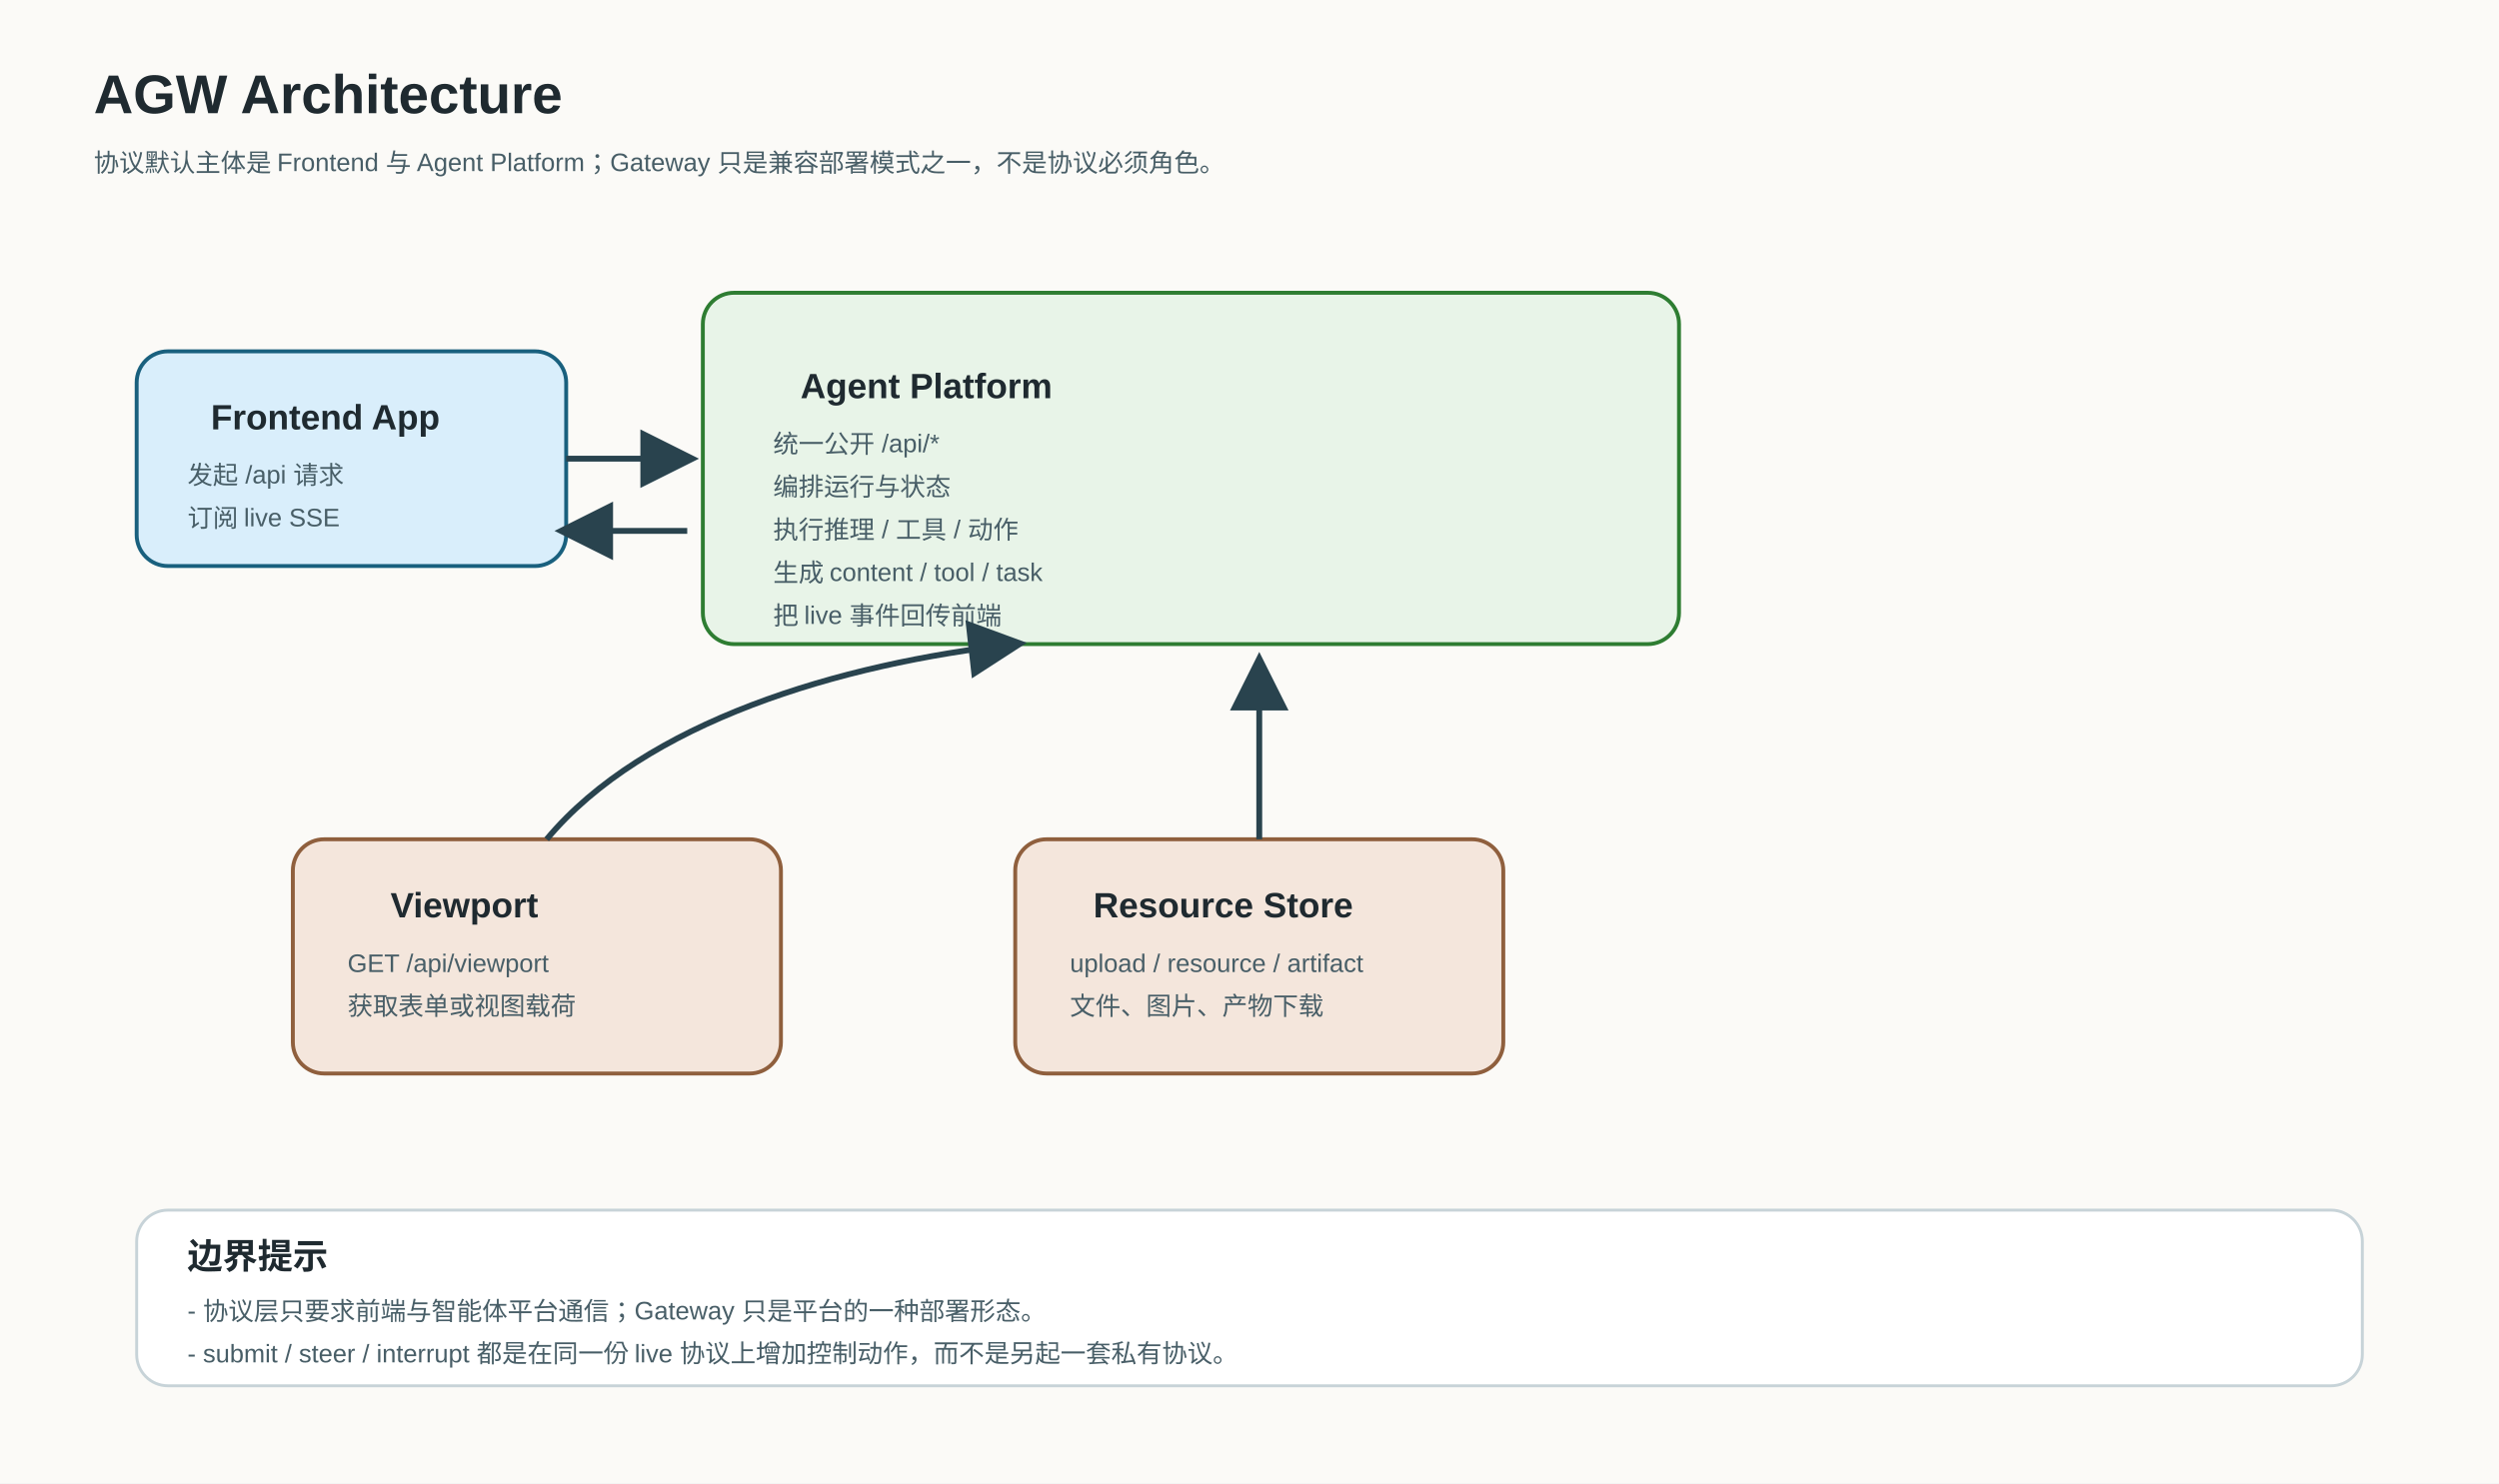
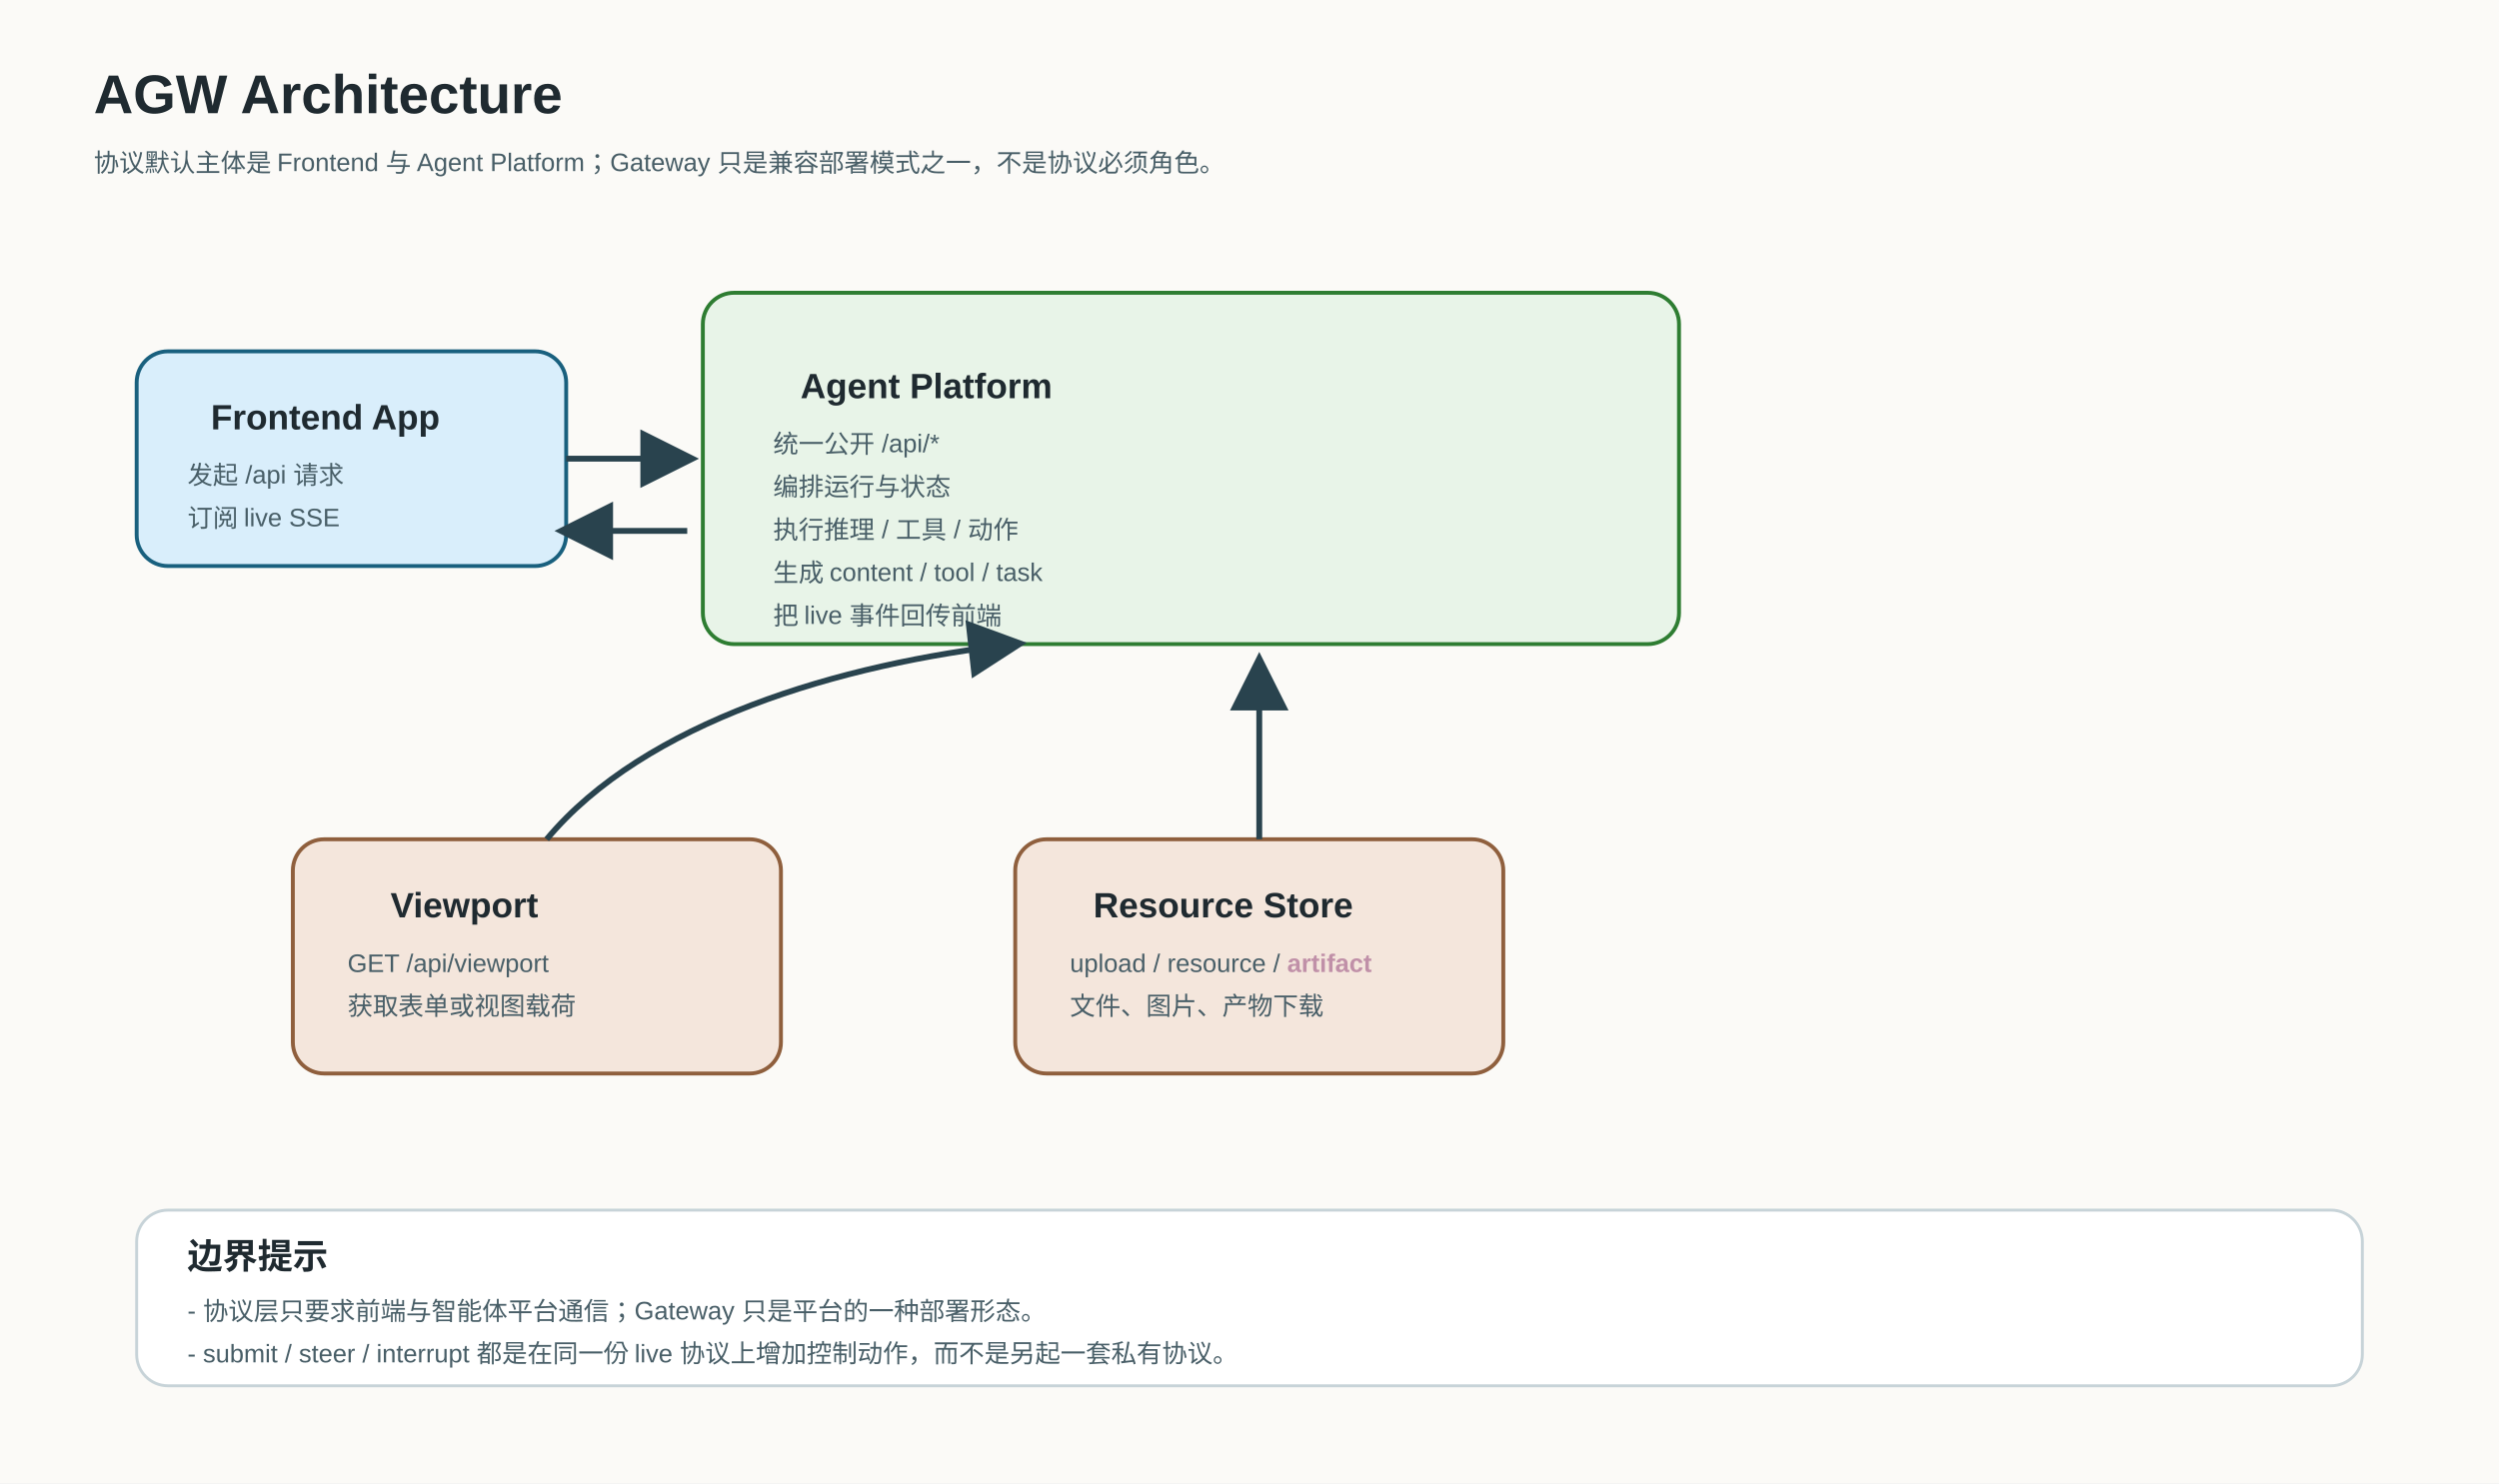
<svg xmlns="http://www.w3.org/2000/svg" width="1280" height="760" viewBox="0 0 1280 760" role="img" aria-labelledby="title desc">
  <defs>
    <marker id="arrowA" markerWidth="10" markerHeight="10" refX="8" refY="5" orient="auto" markerUnits="strokeWidth">
      <path d="M0,0 L10,5 L0,10 z" fill="#29434e" />
    </marker>
    <style>
      .bg { fill: #fbfaf7; }
      .node { stroke-width: 2; rx: 16; ry: 16; }
      .front { fill: #d9eefb; stroke: #19607e; }
      .platform { fill: #e8f4e8; stroke: #2e7d32; }
      .side { fill: #f4e6dc; stroke: #8f5f3d; }
      .title { font: 700 28px "Helvetica Neue", Arial, sans-serif; fill: #1f2a30; }
      .subtitle { font: 600 18px "Helvetica Neue", Arial, sans-serif; fill: #1f2a30; }
      .text { font: 500 15px "Helvetica Neue", Arial, sans-serif; fill: #24343b; }
      .small { font: 500 13px "Helvetica Neue", Arial, sans-serif; fill: #485e67; }
      .arrow { stroke: #29434e; stroke-width: 3; fill: none; marker-end: url(#arrowA); }
      .panel { fill: #ffffff; stroke: #c7d3d8; stroke-width: 1.5; rx: 16; ry: 16; }
    </style>
  </defs>
  <rect class="bg" x="0" y="0" width="1280" height="760" />
  <text class="title" x="48" y="58">AGW Architecture</text>
  <text class="small" x="48" y="88">协议默认主体是 Frontend 与 Agent Platform；Gateway 只是兼容部署模式之一，不是协议必须角色。</text>
  <rect class="node front" x="70" y="180" width="220" height="110" />
  <text class="subtitle" x="108" y="220">Frontend App</text>
  <text class="small" x="96" y="248">发起 /api 请求</text>
  <text class="small" x="96" y="270">订阅 live SSE</text>
  <rect class="node platform" x="360" y="150" width="500" height="180" />
  <text class="subtitle" x="410" y="204">Agent Platform</text>
  <text class="small" x="396" y="232">统一公开 /api/*</text>
  <text class="small" x="396" y="254">编排运行与状态</text>
  <text class="small" x="396" y="276">执行推理 / 工具 / 动作</text>
  <text class="small" x="396" y="298">生成 content / tool / task</text>
  <text class="small" x="396" y="320">把 live 事件回传前端</text>
  <path class="arrow" d="M290 235 H352" />
  <path class="arrow" d="M352 272 H290" />
  <rect class="node side" x="150" y="430" width="250" height="120" />
  <text class="subtitle" x="200" y="470">Viewport</text>
  <text class="small" x="178" y="498">GET /api/viewport</text>
  <text class="small" x="178" y="520">获取表单或视图载荷</text>
  <rect class="node side" x="520" y="430" width="250" height="120" />
  <text class="subtitle" x="560" y="470">Resource Store</text>
-   <text class="small" x="548" y="498">upload / resource / artifact</text>
+   <text class="small" x="548" y="498">upload / resource / <tspan fill="#C090A8" font-weight="700">artifact</tspan>
+   </text>
  <text class="small" x="548" y="520">文件、图片、产物下载</text>
  <path class="arrow" d="M280 430 C330 370, 430 340, 520 330" />
  <path class="arrow" d="M645 430 V340" />
  <rect class="panel" x="70" y="620" width="1140" height="90" />
  <text class="subtitle" x="96" y="650">边界提示</text>
  <text class="small" x="96" y="676">- 协议层只要求前端与智能体平台通信；Gateway 只是平台的一种部署形态。</text>
  <text class="small" x="96" y="698">- submit / steer / interrupt 都是在同一份 live 协议上增加控制动作，而不是另起一套私有协议。</text>
</svg>
